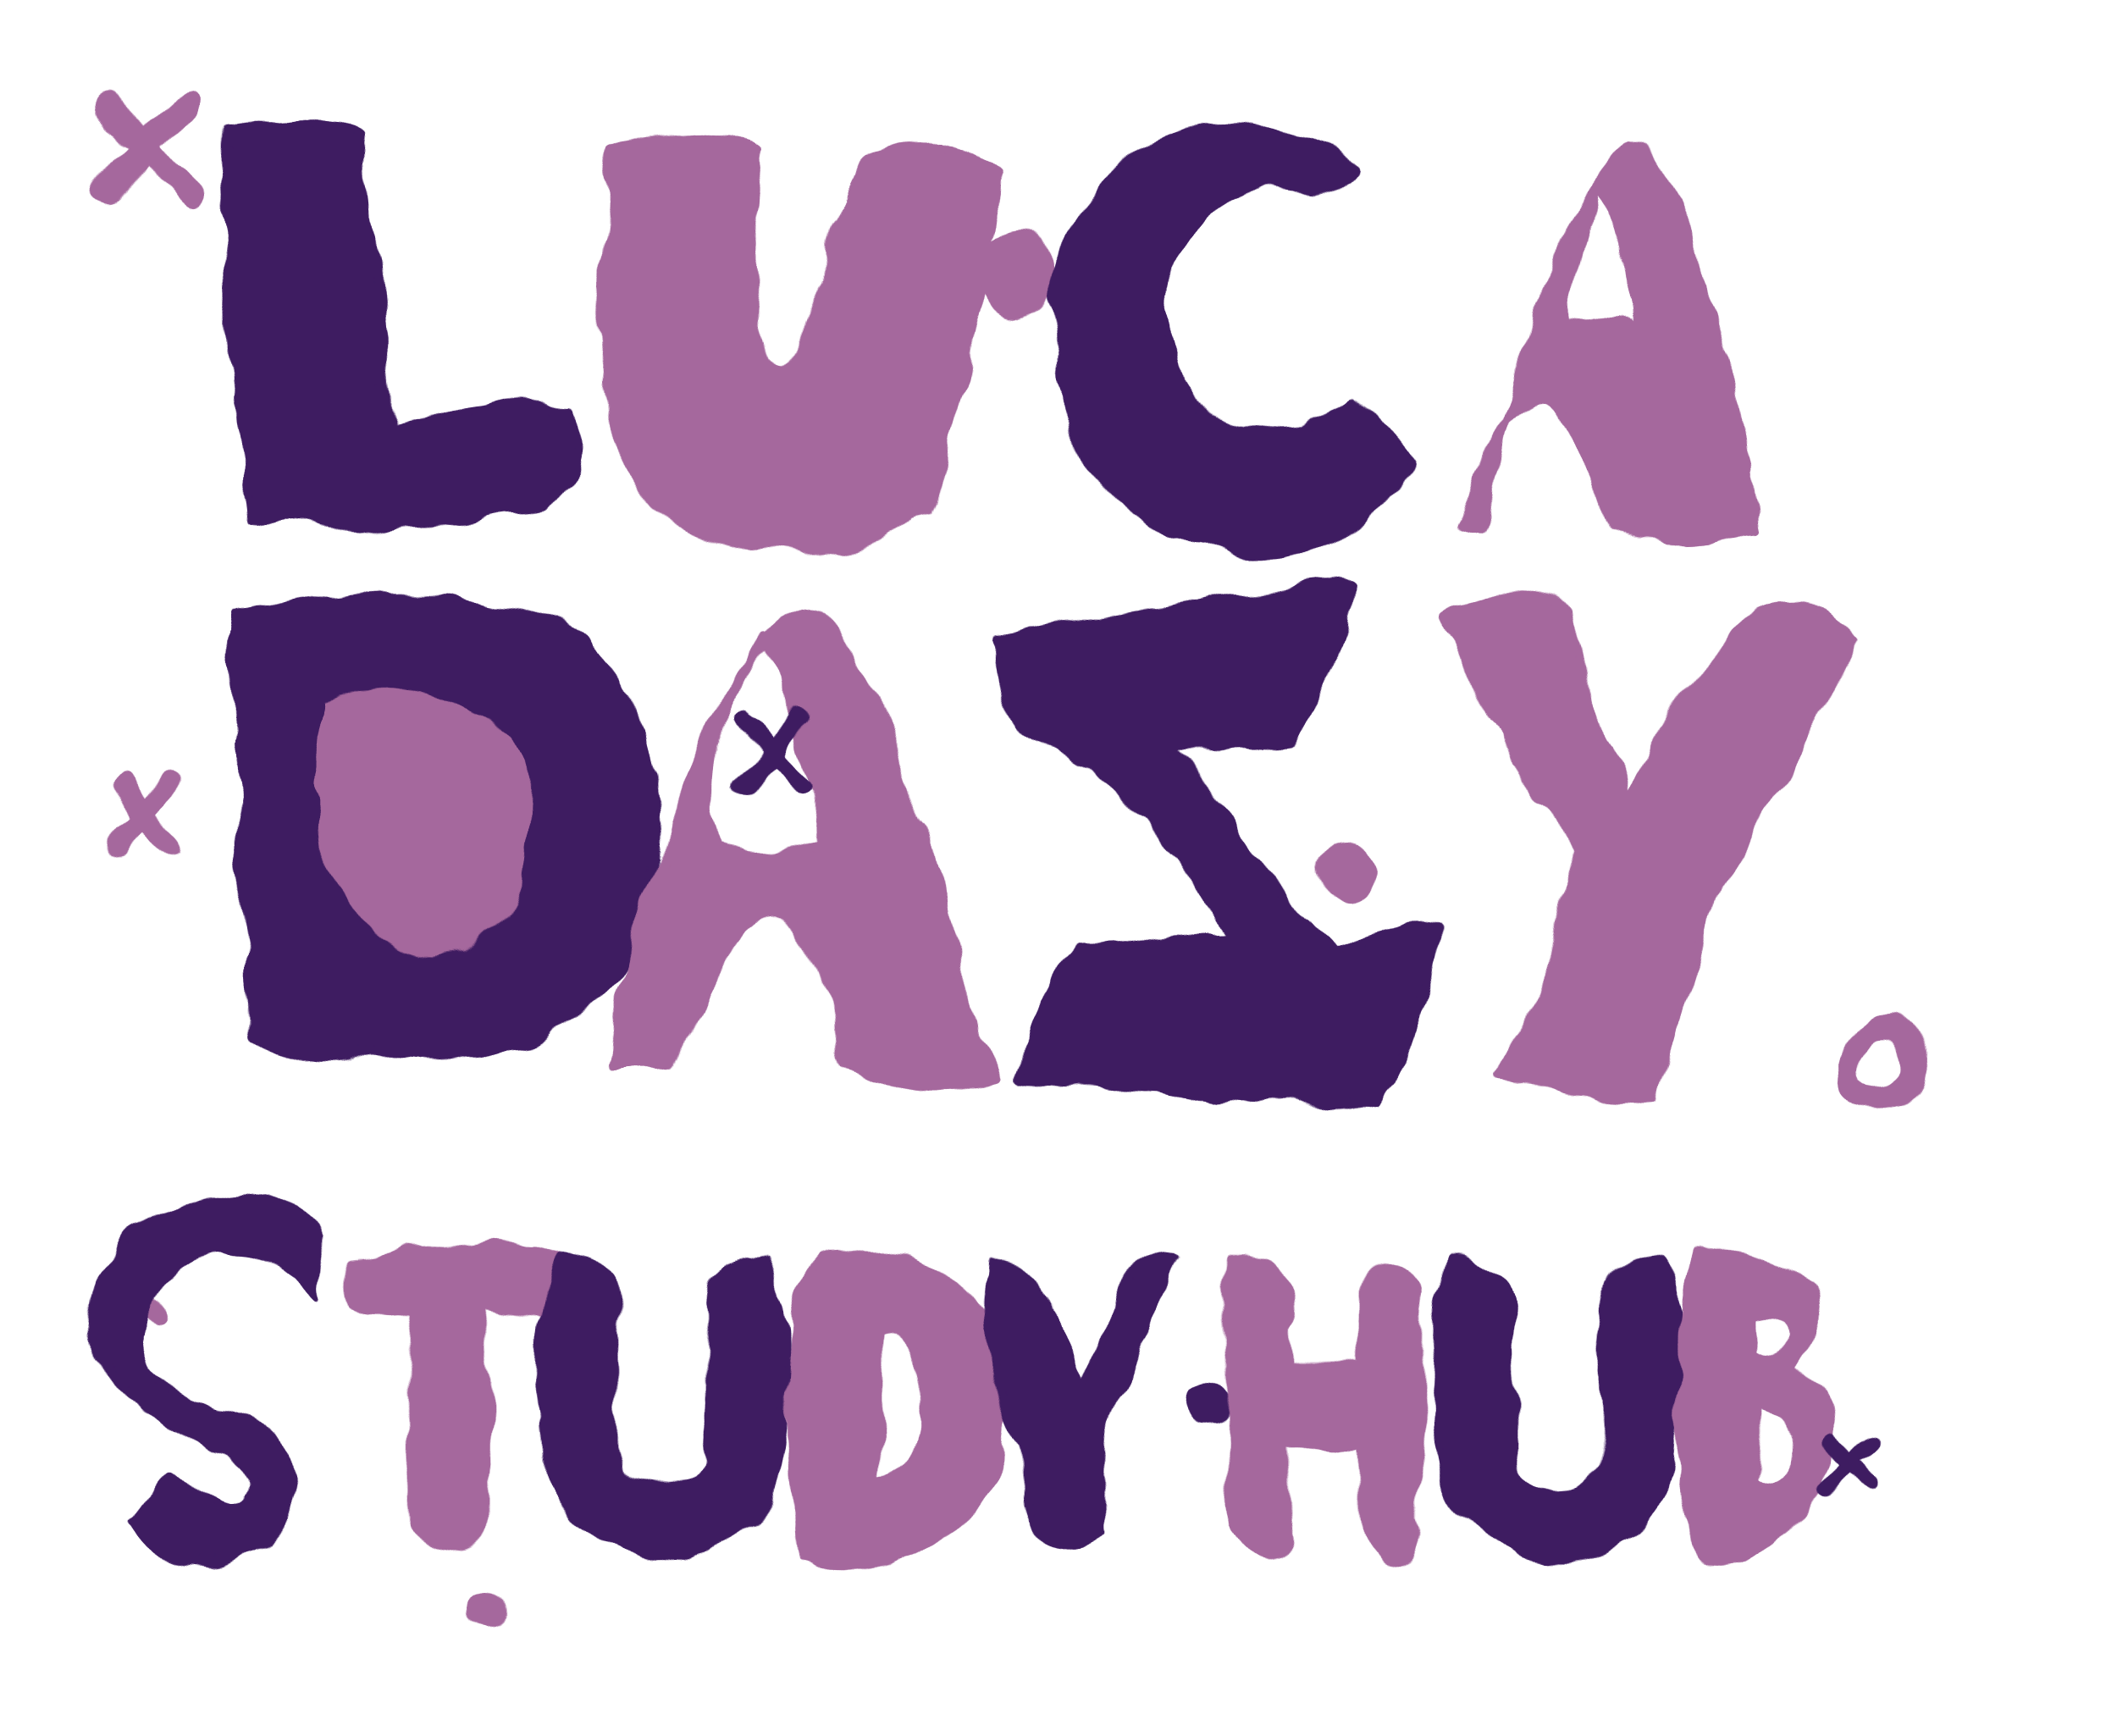
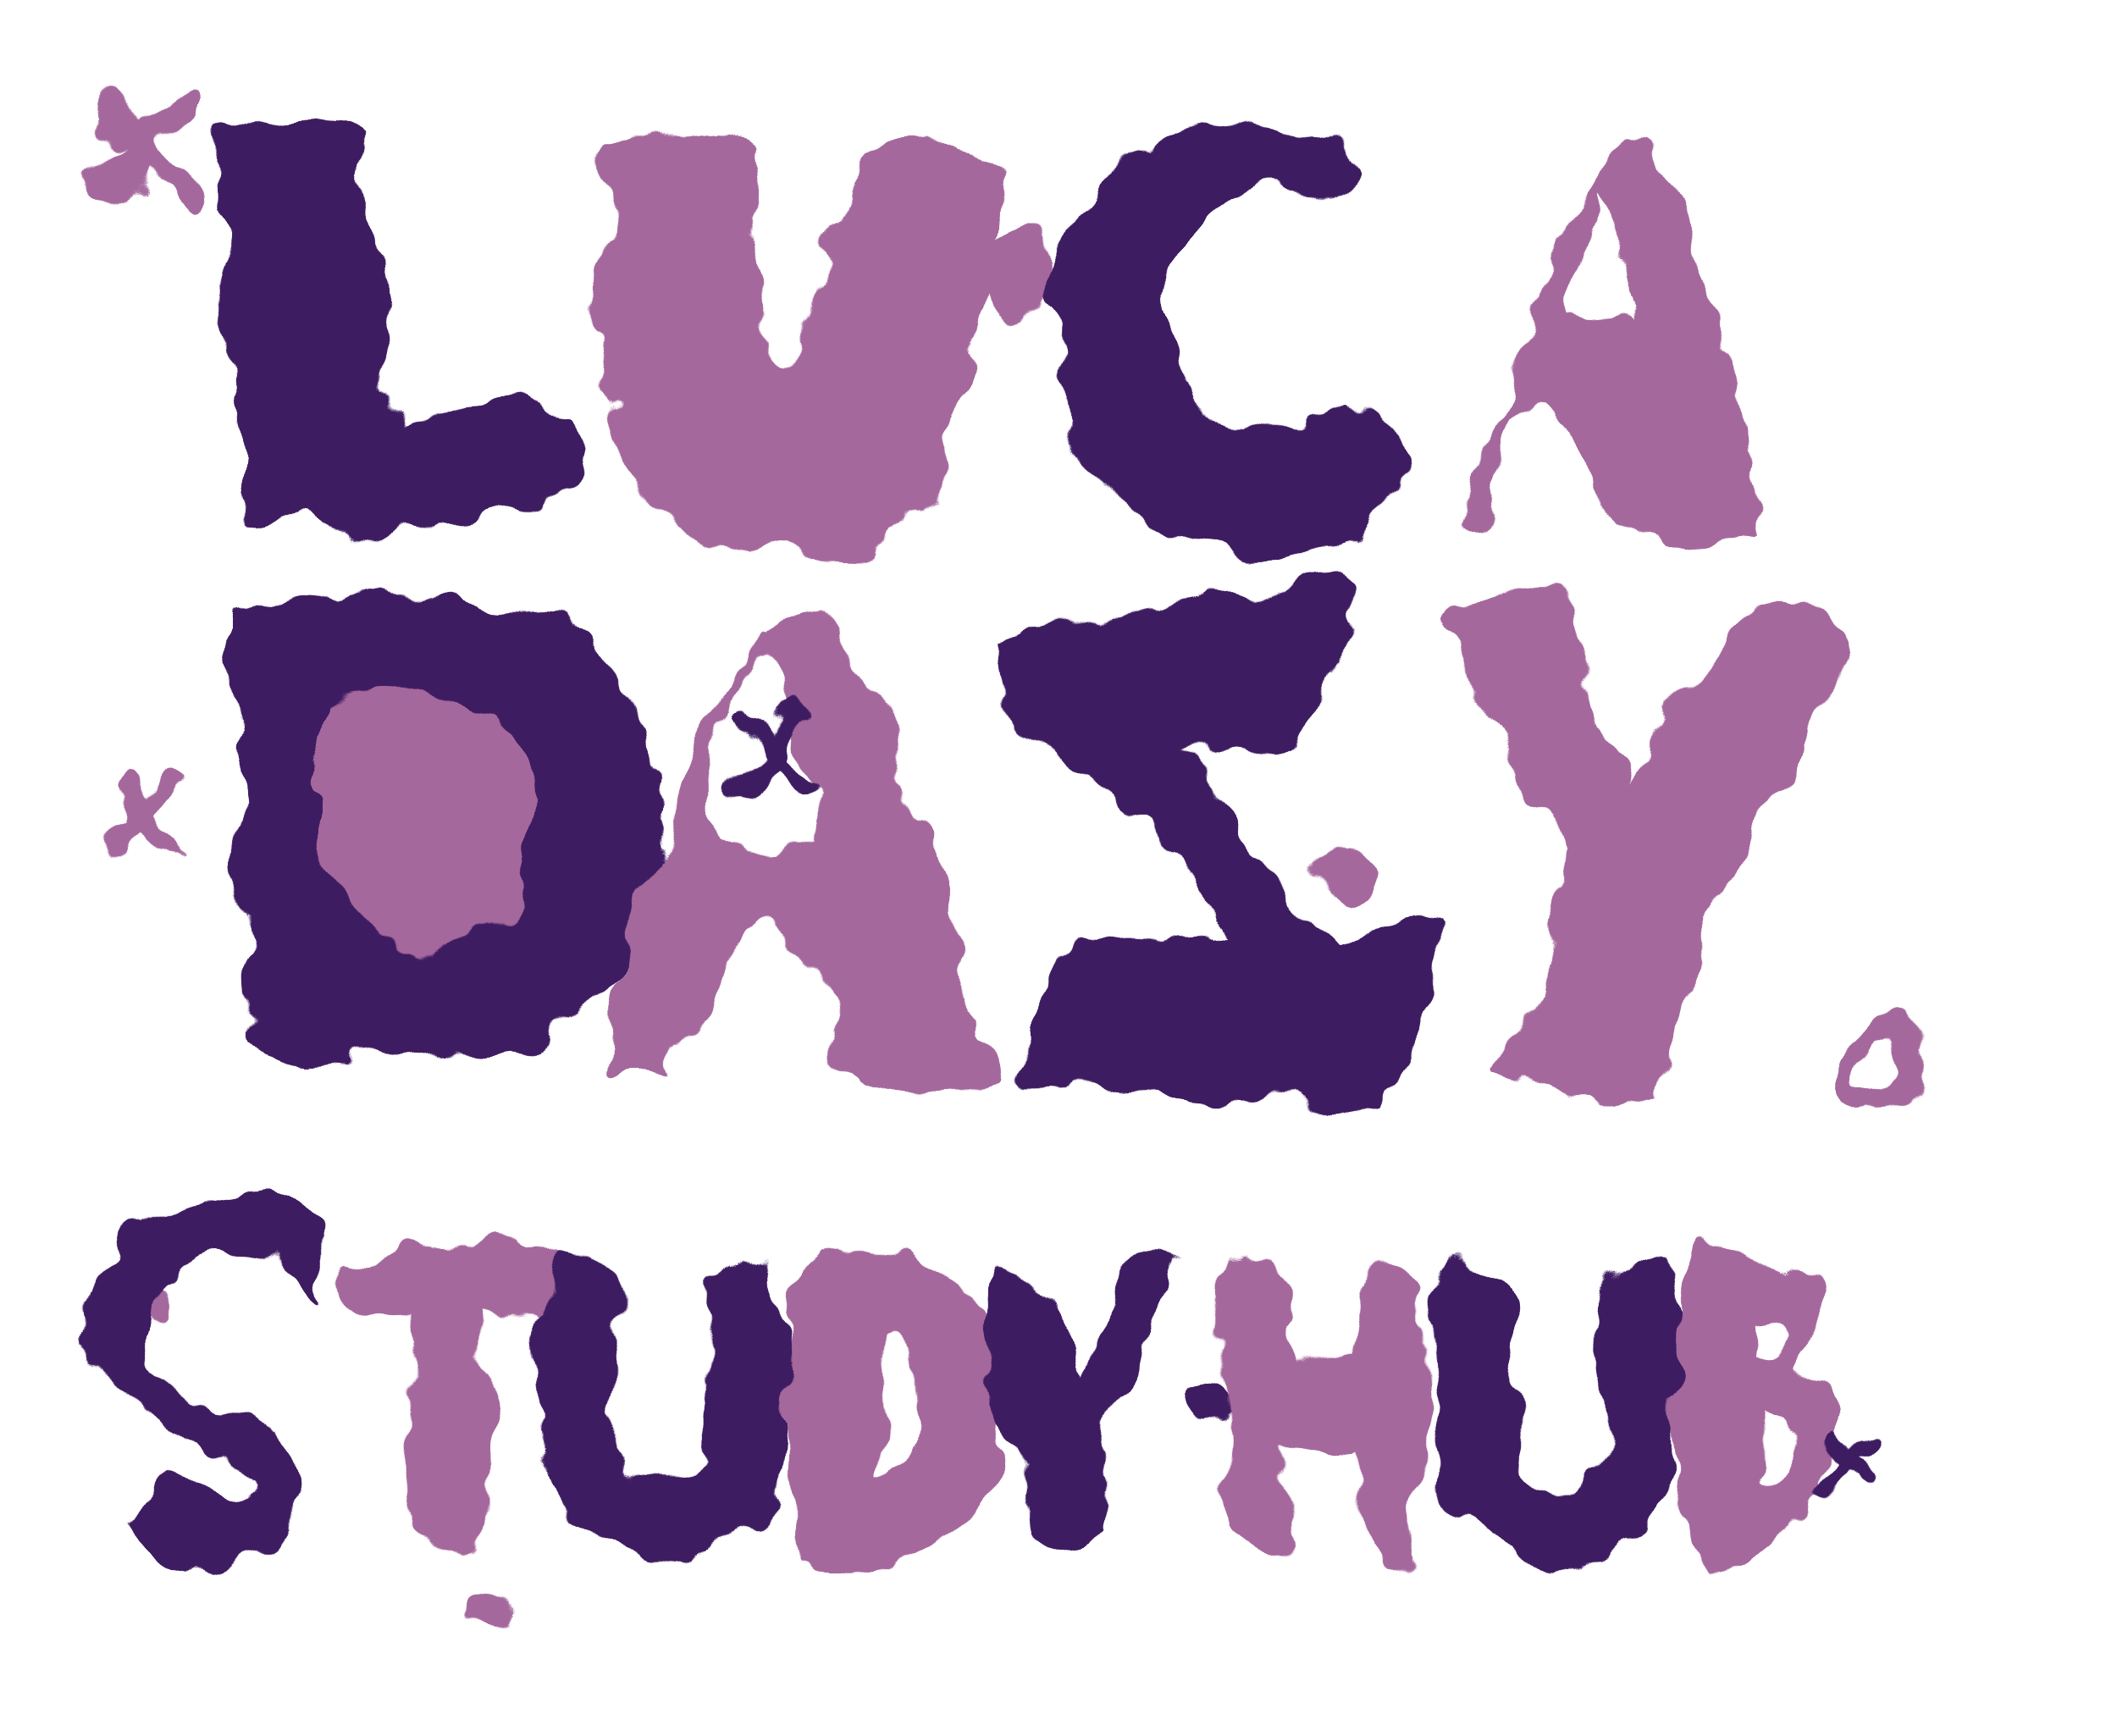
<svg xmlns="http://www.w3.org/2000/svg" viewBox="0 0 500 410" width="500" height="410">
  <defs>
    <filter id="rough-edge" x="-10%" y="-10%" width="120%" height="120%">
      <feTurbulence type="fractalNoise" baseFrequency="0.06" numOctaves="3" result="noise" seed="2" />
-       <feDisplacementMap in="SourceGraphic" in2="noise" scale="6.5" xChannelSelector="R" yChannelSelector="G" />
+       <feDisplacementMap in="SourceGraphic" in2="noise" scale="13" xChannelSelector="R" yChannelSelector="G" />
    </filter>
  </defs>
  <g filter="url(#rough-edge)" stroke-linejoin="round" stroke-linecap="round" transform="translate(10, 10)">
    <path d="M15,15 L35,35 M35,15 L15,35" stroke="#a5689d" stroke-width="6" />
    <path d="M45,20 C60,18 70,20 75,22 C78,45 80,65 82,90 C100,88 115,85 125,85 C128,95 125,105 120,110 C95,115 70,115 50,112 C45,80 42,50 45,20 Z" fill="#3e1c61" stroke="#3e1c61" stroke-width="2" />
    <path d="M135,25 C150,22 165,22 170,25 C168,45 165,65 170,75 C175,80 180,75 185,55 C187,45 190,30 195,28 C210,25 220,25 225,30 C220,65 215,95 210,110 C185,125 160,120 145,110 C130,95 132,60 135,25 Z" fill="#a5689d" stroke="#a5689d" stroke-width="2" />
    <circle cx="230" cy="55" r="10" fill="#a5689d" />
    <path d="M310,30 C280,10 250,20 240,55 C235,90 250,115 280,120 C300,125 315,110 325,100 L310,85 C290,100 265,90 265,65 C265,45 280,30 300,35 L310,30 Z" fill="#3e1c61" stroke="#3e1c61" stroke-width="2" />
    <path fill-rule="evenodd" d="M340,115 C350,65 365,30 375,25 C385,25 395,60 405,115 C390,118 380,118 370,115 C365,100 360,85 355,85 C345,85 340,100 335,115 Z M360,68 C367,65 374,65 377,68 C374,50 372,40 367,35 C362,50 360,60 360,68 Z" fill="#a5689d" stroke="#a5689d" stroke-width="2" />
    <path d="M45,135 C70,130 100,130 115,135 C145,145 150,185 140,215 C125,240 90,245 50,235 C48,200 45,160 45,135 Z" fill="#3e1c61" stroke="#3e1c61" stroke-width="2" />
    <path d="M65,155 C85,150 100,155 110,165 C120,185 115,205 100,215 C85,220 70,210 65,185 Z" fill="#a5689d" />
    <path d="M18,175 L30,190 M30,175 L18,190" stroke="#a5689d" stroke-width="5" />
    <path fill-rule="evenodd" d="M135,240 C145,185 165,145 175,135 C185,130 195,145 205,180 C215,210 220,235 225,245 C210,248 200,245 190,240 C185,220 180,205 175,205 C165,205 155,220 150,240 Z M160,190 C170,195 180,190 185,190 C180,165 175,150 170,140 C160,160 155,175 160,190 Z" fill="#a5689d" stroke="#a5689d" stroke-width="2" />
    <path d="M166,160 L179,175 M179,160 L166,175" stroke="#3e1c61" stroke-width="4" />
    <path d="M225,140 C260,135 295,130 310,128 C305,145 300,155 295,165 C280,165 270,168 265,165 C280,185 295,205 305,215 C315,212 325,210 330,210 C325,225 320,245 315,250 C280,250 250,245 230,245 C235,230 240,220 245,215 C260,215 270,210 280,210 C265,190 255,170 240,165 C230,165 225,155 225,140 Z" fill="#3e1c61" stroke="#3e1c61" stroke-width="2" />
    <circle cx="308" cy="195" r="7" fill="#a5689d" />
    <path d="M330,135 C345,130 355,130 360,135 C365,155 370,170 375,180 C385,155 395,145 405,135 C415,130 425,135 430,140 C415,165 405,185 395,200 C390,220 385,235 380,250 C365,250 355,245 345,245 C355,225 360,205 365,190 C350,175 340,155 330,135 Z" fill="#a5689d" stroke="#a5689d" stroke-width="2" />
    <path fill-rule="evenodd" d="M435,230 A11,11 0 1,0 435,252 A11,11 0 1,0 435,230 M435,236 A5,5 0 1,1 435,246 A5,5 0 1,1 435,236 Z" fill="#a5689d" />
    <g transform="translate(8, 36) scale(0.88)">
      <path d="M 10,290 L 22,302 M 22,290 L 10,302" stroke="#a5689d" stroke-width="4" />
      <path d="M 65 295 C 50 280, 30 280, 20 295 C 10 310, 20 320, 35 325 C 55 330, 60 340, 55 355 C 45 370, 25 370, 15 355 L 25 345 C 35 355, 45 355, 45 350 C 50 340, 40 335, 25 330 C 5 320, 0 300, 10 285 C 25 265, 50 265, 65 280 Z" fill="#3e1c61" stroke="#3e1c61" stroke-width="2" />
      <path d="M 75 285 C 100 282, 120 282, 130 285 C 130 295, 130 300, 120 300 C 115 300, 110 298, 110 298 L 110 355 C 110 365, 90 365, 90 355 L 90 300 C 85 300, 80 300, 75 298 Z" fill="#a5689d" stroke="#a5689d" stroke-width="2" />
      <path d="M 130 285 C 140 285, 145 290, 145 300 L 145 340 C 145 350, 170 350, 170 340 L 170 300 C 170 290, 175 285, 185 285 C 195 295, 190 340, 185 350 C 175 370, 140 370, 130 350 C 120 330, 125 295, 130 285 Z" fill="#3e1c61" stroke="#3e1c61" stroke-width="2" />
      <path fill-rule="evenodd" d="M 200 285 C 230 280, 255 300, 250 330 C 245 365, 215 370, 195 365 C 190 340, 190 300, 200 285 Z M 215 305 C 230 300, 235 345, 215 345 Z" fill="#a5689d" stroke="#a5689d" stroke-width="2" />
      <path d="M 245 285 C 255 285, 260 290, 260 300 L 270 320 L 280 300 C 280 290, 290 285, 295 285 C 285 305, 275 330, 275 340 L 275 360 C 265 365, 255 360, 255 350 L 255 335 C 250 320, 240 300, 245 285 Z" fill="#3e1c61" stroke="#3e1c61" stroke-width="2" />
      <circle cx="304" cy="325" r="6" fill="#3e1c61" />
      <path d="M 310 285 C 325 285, 330 295, 325 305 L 325 315 L 345 315 L 345 295 C 345 285, 365 285, 360 300 L 360 355 C 365 370, 345 370, 345 355 L 345 335 L 325 335 L 325 355 C 330 370, 310 370, 310 355 Z" fill="#a5689d" stroke="#a5689d" stroke-width="2" />
      <path d="M 370 285 C 380 285, 385 290, 385 300 L 385 340 C 385 350, 410 350, 410 340 L 410 300 C 410 290, 415 285, 425 285 C 435 295, 430 340, 425 350 C 415 370, 380 370, 370 350 C 360 330, 365 295, 370 285 Z" fill="#3e1c61" stroke="#3e1c61" stroke-width="2" />
      <path fill-rule="evenodd" d="M 435 285 C 465 280, 475 305, 460 315 C 480 325, 470 370, 435 365 C 430 340, 430 300, 435 285 Z M 450 300 C 465 295, 465 315, 450 310 Z M 450 325 C 465 325, 465 350, 450 345 Z" fill="#a5689d" stroke="#a5689d" stroke-width="2" />
      <path d="M 470,335 L 482,347 M 482,335 L 470,347" stroke="#3e1c61" stroke-width="4" />
      <circle cx="110" cy="380" r="5" fill="#a5689d" />
    </g>
  </g>
</svg>
